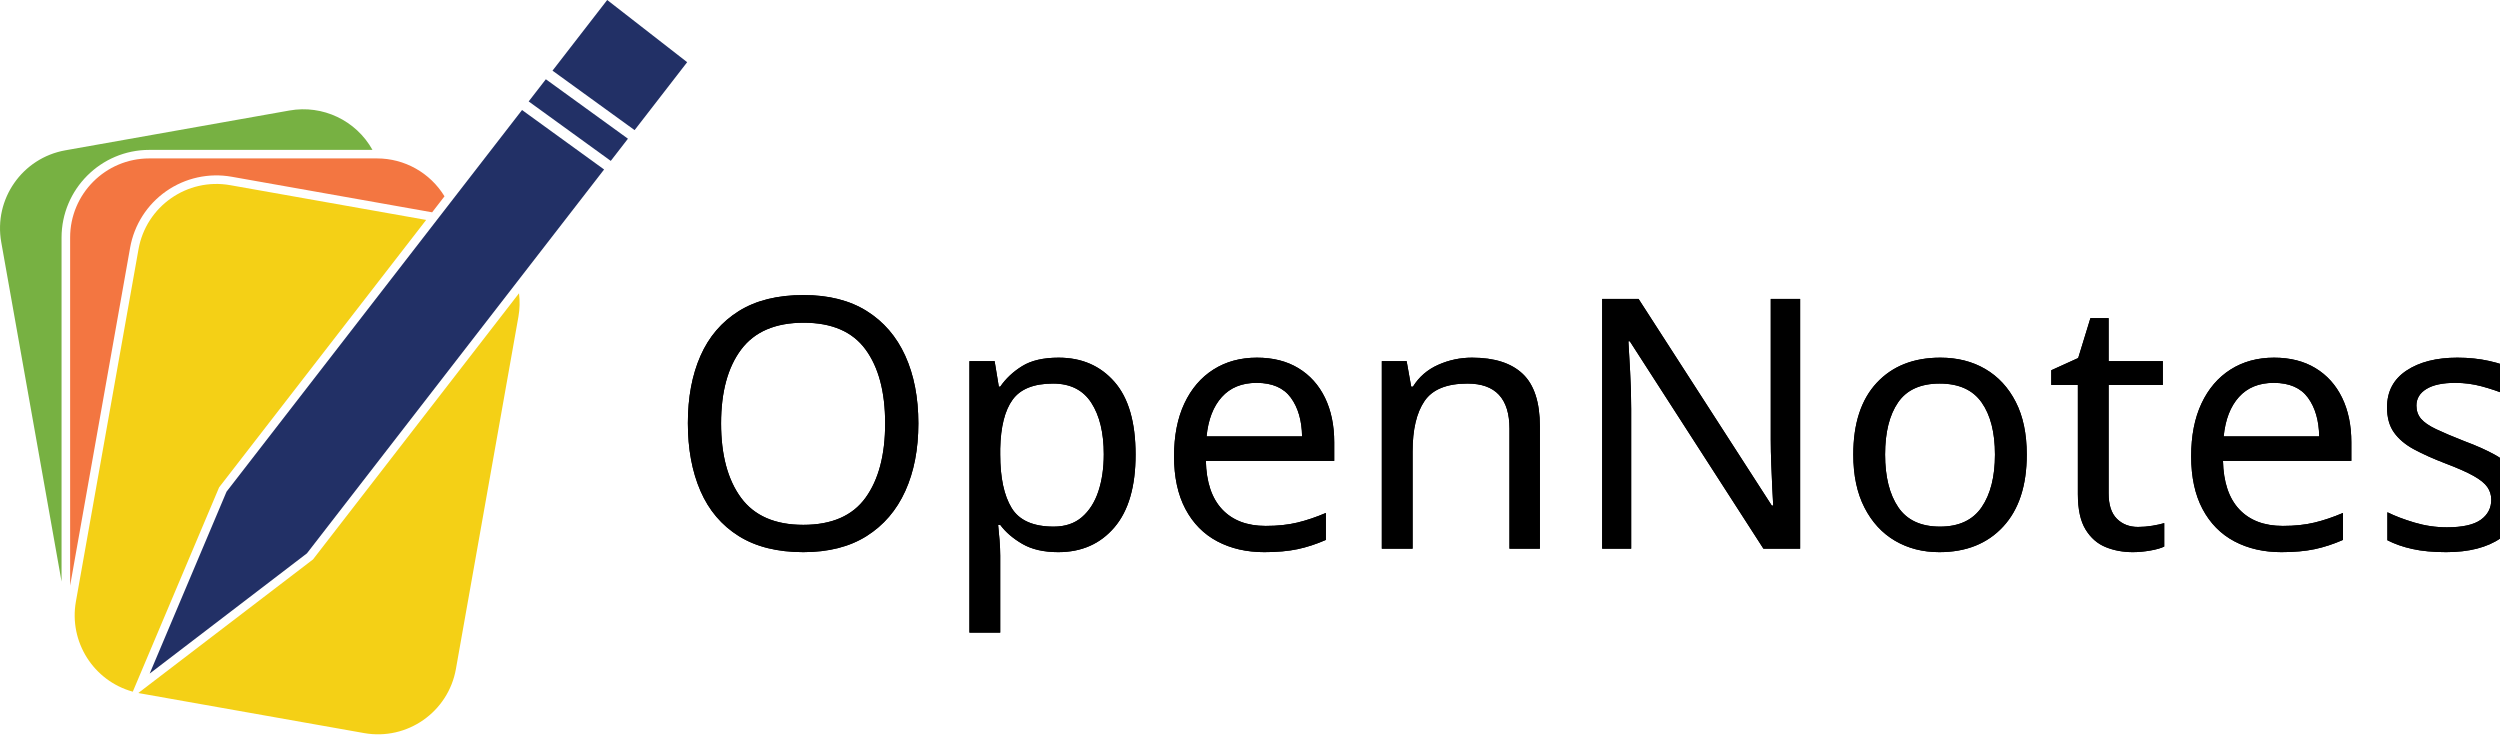
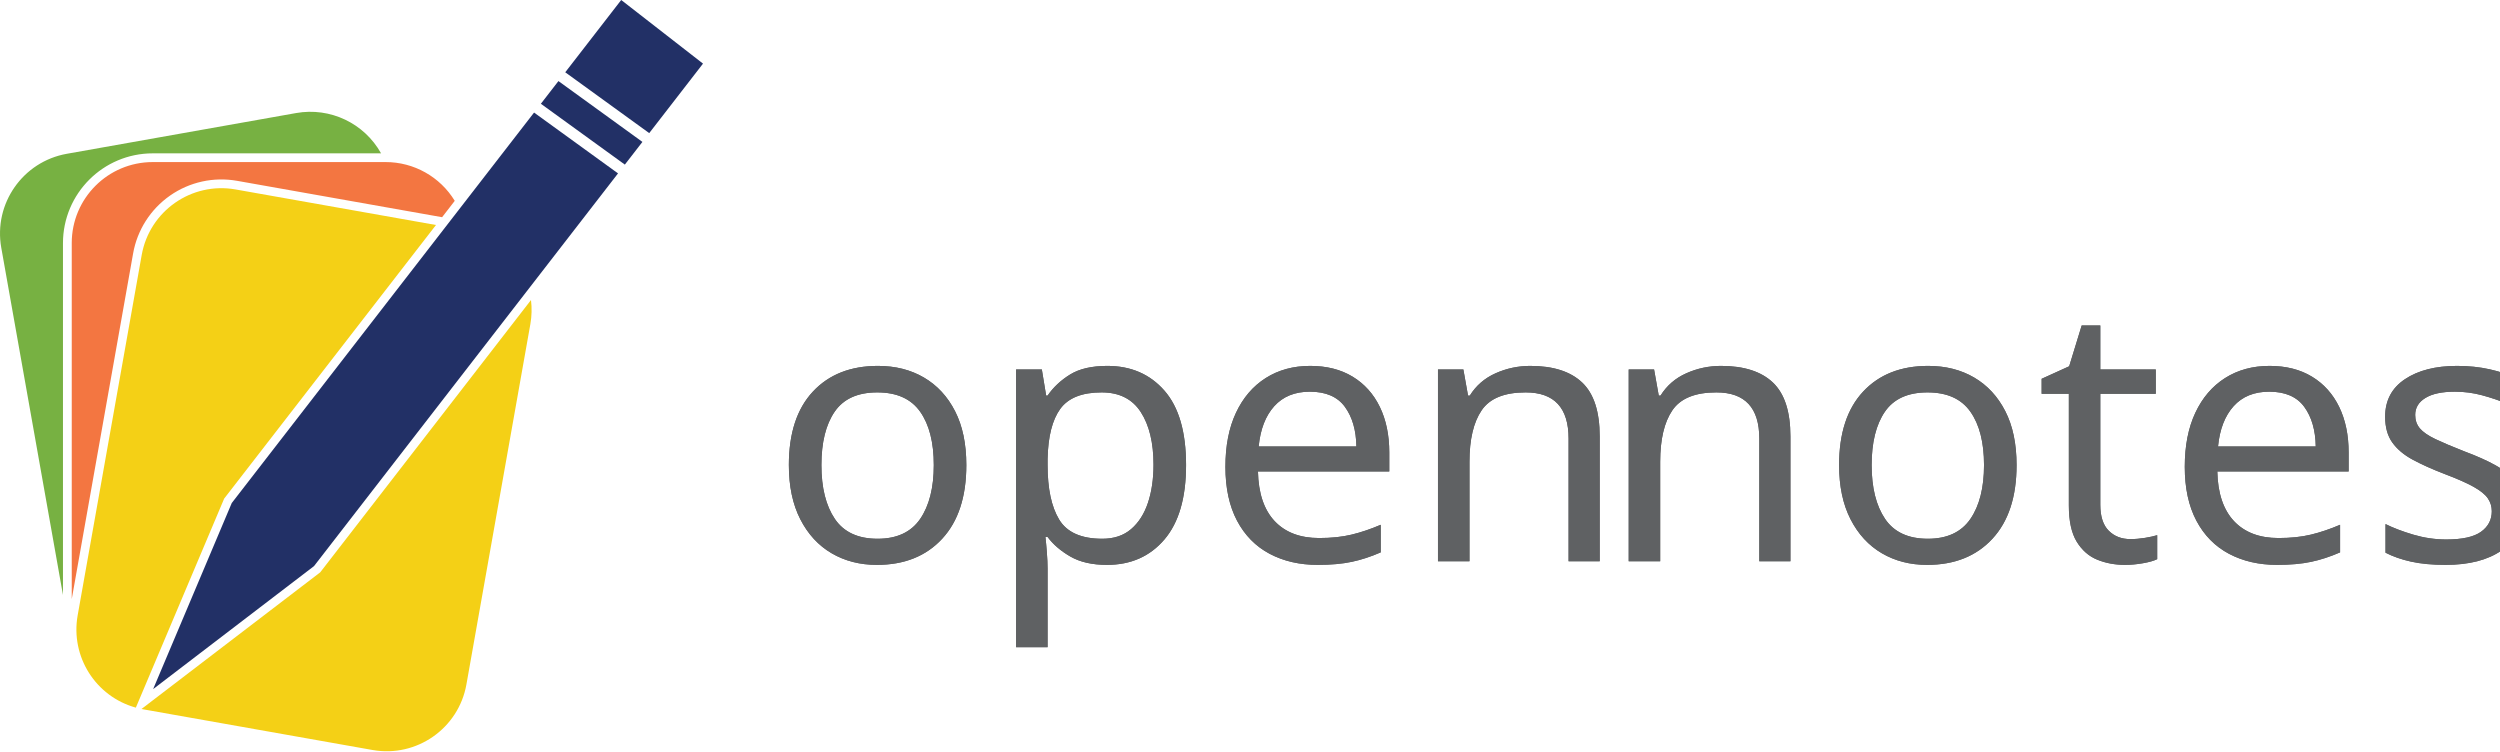
- <svg xmlns="http://www.w3.org/2000/svg" viewBox="0 0 1172.21 344.32">
+ <svg xmlns="http://www.w3.org/2000/svg" viewBox="0 0 1145.79 344.32">
  <defs>
-     <style>.cls-1{fill:#77b142;}.cls-2{fill:#f37641;}.cls-3{fill:#f4d016;}.cls-4{fill:#223066;}.cls-5{font-size:164px;font-family:Avenir-Book, Avenir;}</style>
+     <style>.cls-1{fill:#77b142;}.cls-2{fill:#f37641;}.cls-3{fill:#f4d016;}.cls-4{fill:#223066;}.cls-5{font-size:164px;fill:#5f6163;font-family:Avenir-Light, Avenir;font-weight:300;}.cls-6{font-family:Avenir-Medium, Avenir;font-weight:500;letter-spacing:0em;}</style>
  </defs>
  <g id="Layer_2" data-name="Layer 2">
    <g id="Layer_1-2" data-name="Layer 1">
      <g id="x4_Spacing" data-name="x4 Spacing">
        <path class="cls-1" d="M174.65,70.28a37.13,37.13,0,0,0-38.91-18.47L30.64,70.48A37.13,37.13,0,0,0,.58,113.53L28.86,272.68V111.41A41.17,41.17,0,0,1,70,70.28Z" />
        <path class="cls-2" d="M176.73,74.28H70a37.12,37.12,0,0,0-37.12,37.13V274.59L61,116.19a41.08,41.08,0,0,1,47.68-33.31l93.94,16.67,5.8-7.5A37.07,37.07,0,0,0,176.73,74.28Z" />
        <path class="cls-3" d="M199.82,103.12l-91.88-16.3a37.12,37.12,0,0,0-43,30.07L35.59,282.05a37.14,37.14,0,0,0,26.67,42.27l40.48-95.81Z" />
        <path class="cls-3" d="M146.76,262.31l-81.9,62.62.81.17,105.1,18.64a37.12,37.12,0,0,0,43-30.07l29.31-165.16a37.23,37.23,0,0,0,.28-11Z" />
        <polygon class="cls-4" points="322.2 29.16 284.71 0 259.06 33.13 297.55 61.01 322.2 29.16" />
        <polygon class="cls-4" points="247.89 47.56 286.38 75.44 294.43 65.04 255.94 37.16 247.89 47.56" />
        <polygon class="cls-4" points="244.77 51.59 106.22 230.54 70.19 315.82 143.92 259.45 283.25 79.47 244.77 51.59" />
-         <text class="cls-5" transform="translate(312.53 257.25)">OpenNotes</text>
-         <text class="cls-5" transform="translate(312.53 257.25)">OpenNotes</text>
+         <text class="cls-5" transform="translate(352.53 257.25)">open<tspan class="cls-6" x="379.99" y="0">notes</tspan>
+         </text>
+         <text class="cls-5" transform="translate(352.53 257.25)">open<tspan class="cls-6" x="379.99" y="0">notes</tspan>
+         </text>
      </g>
    </g>
  </g>
</svg>
